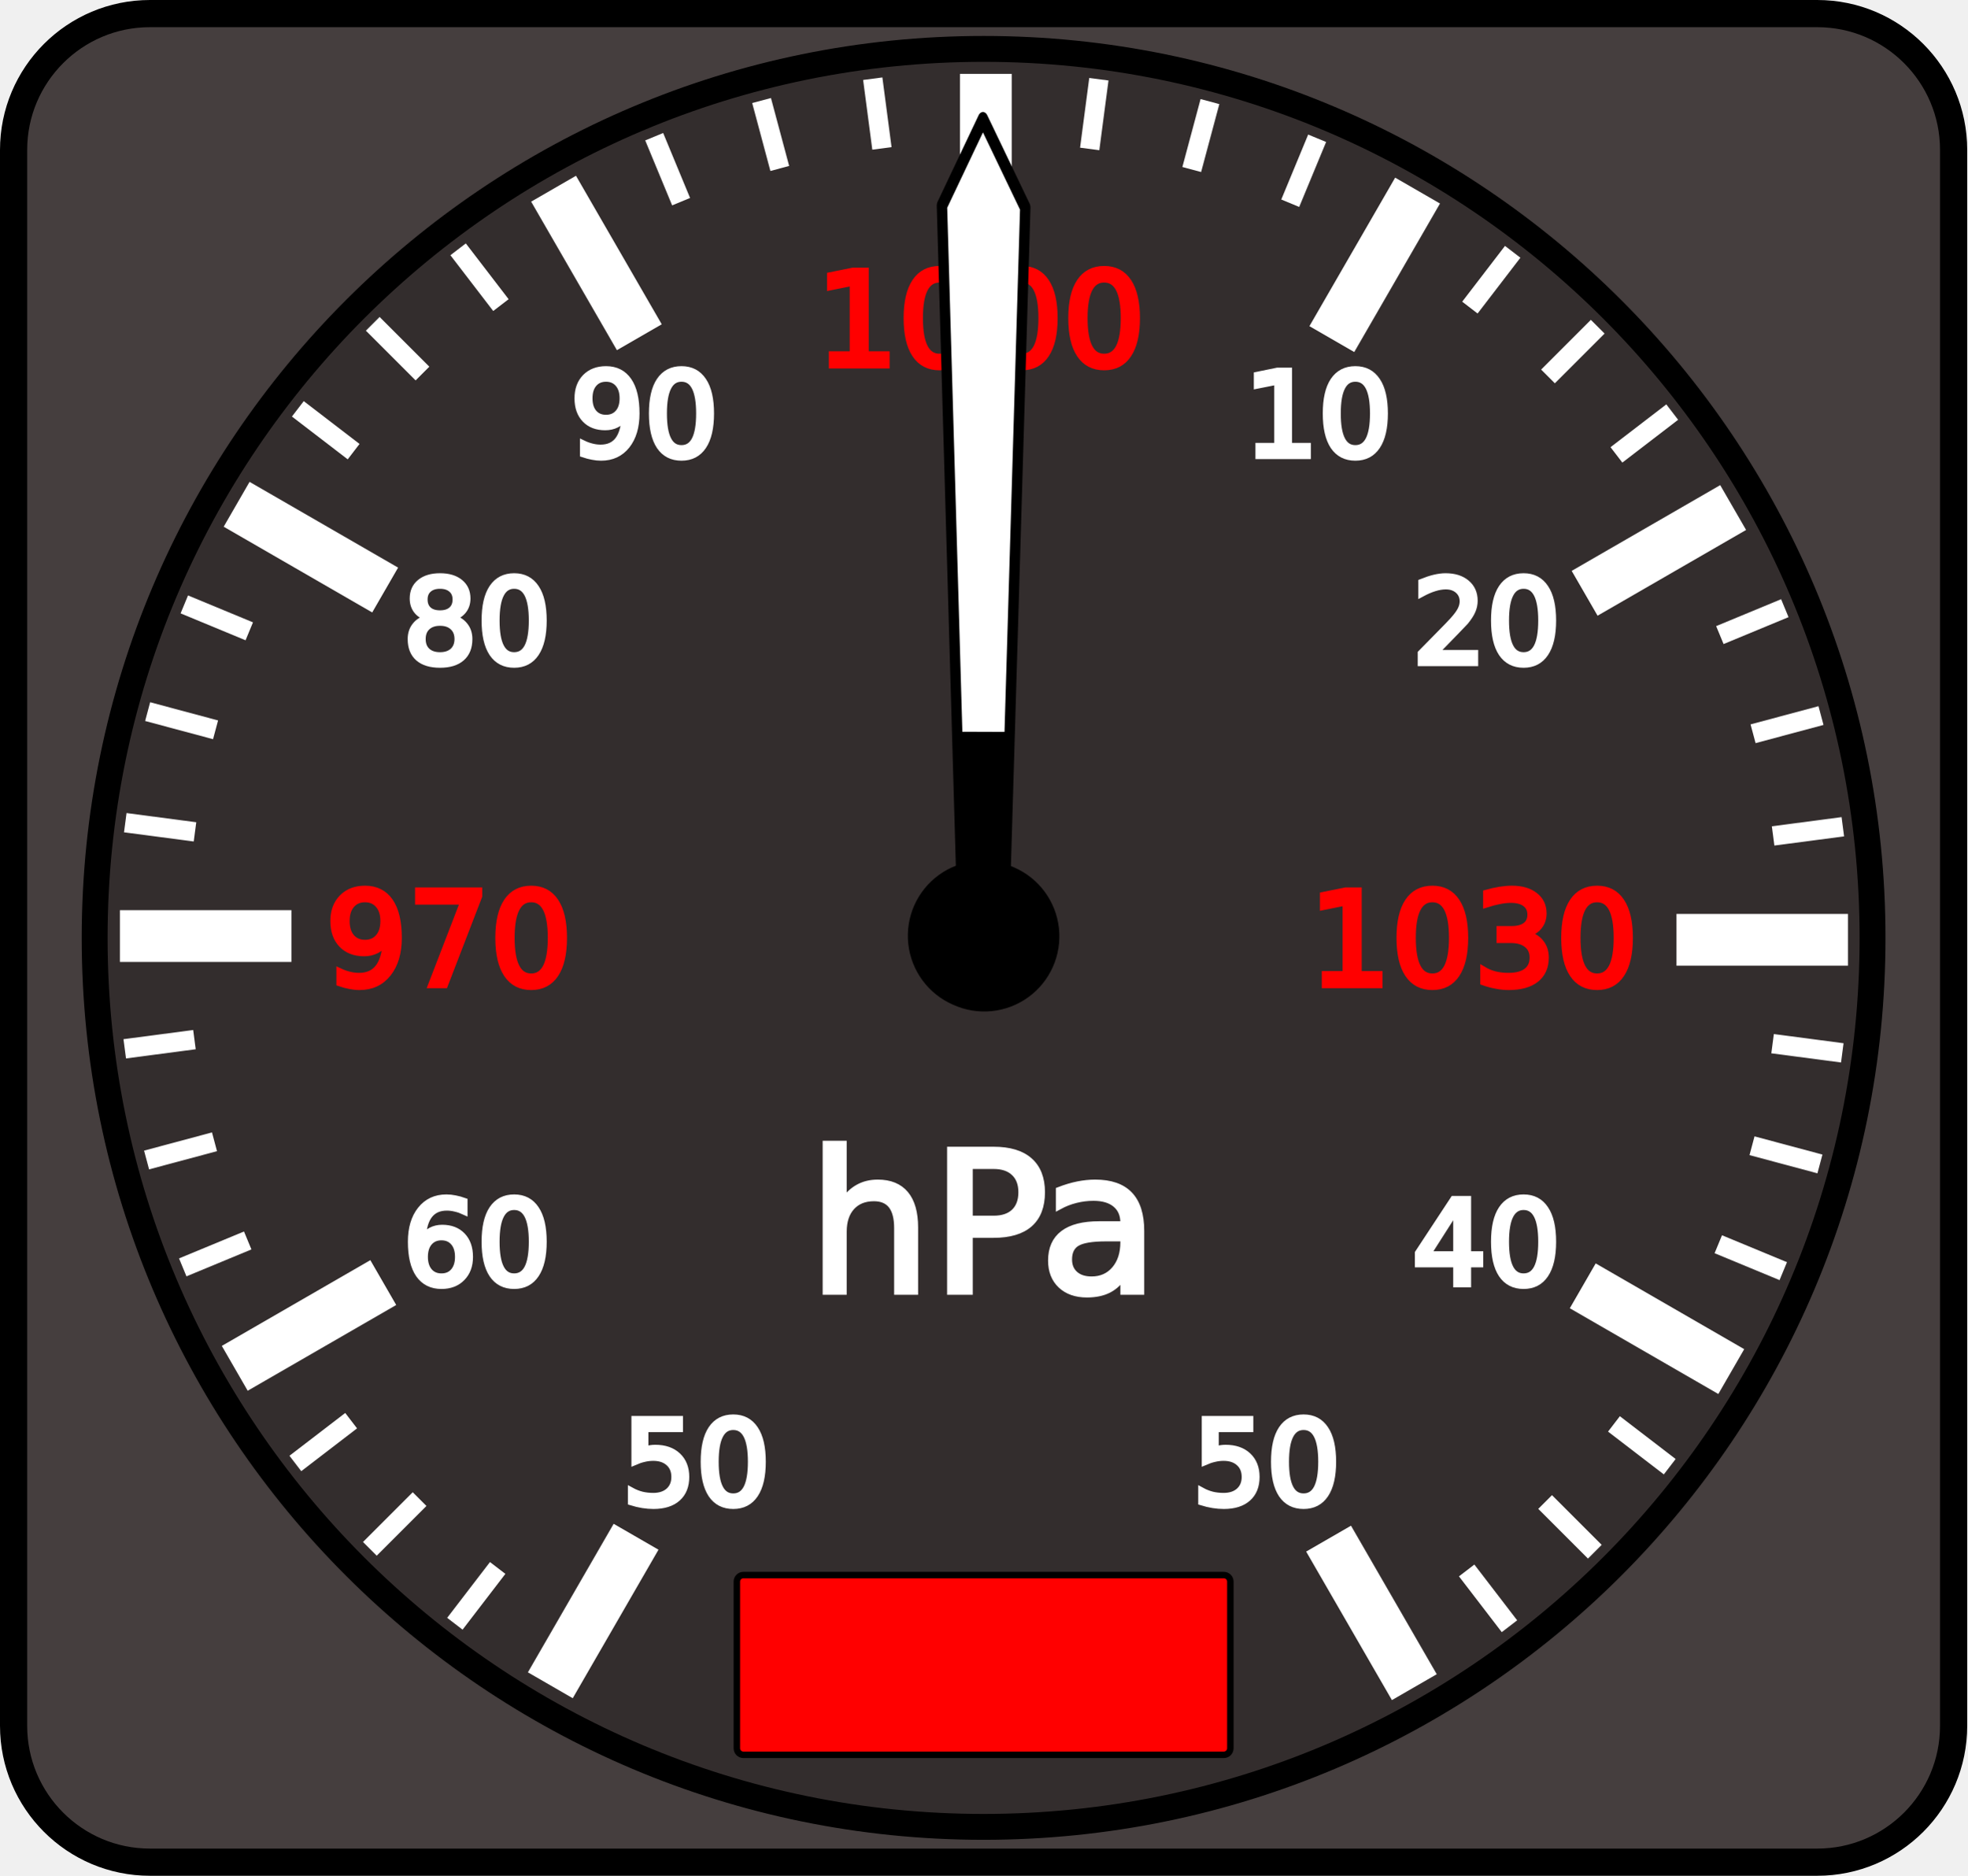
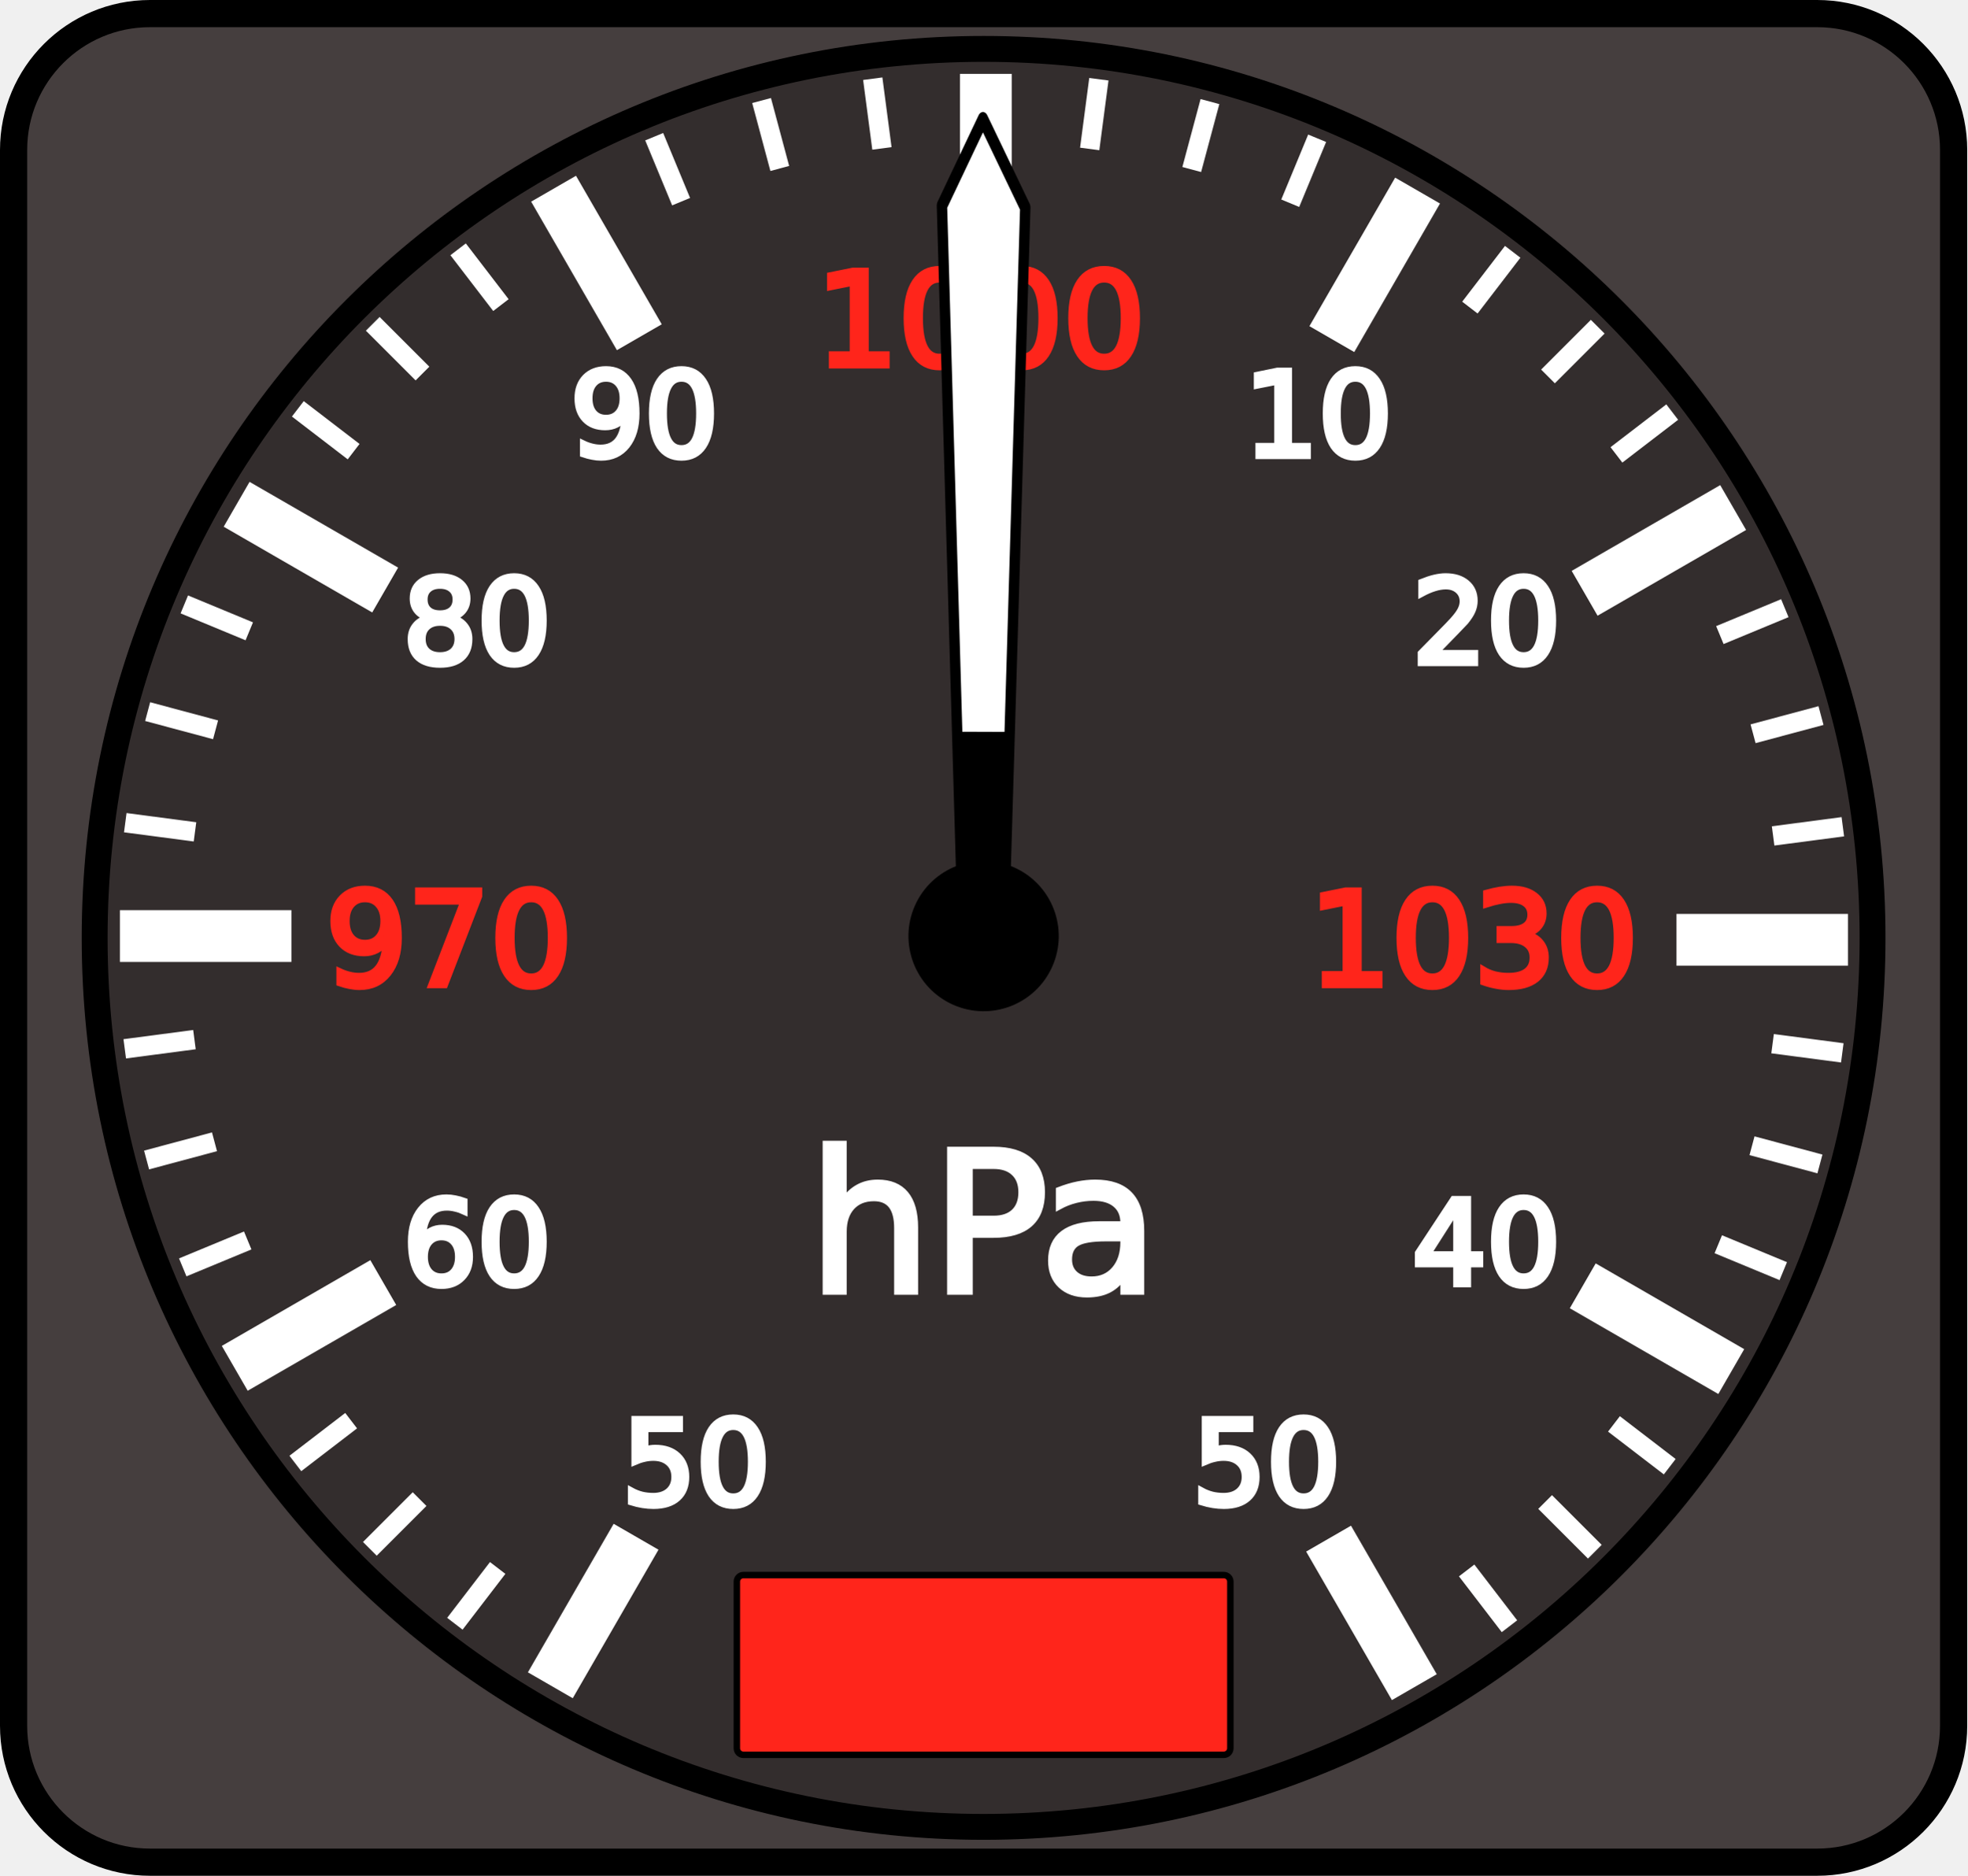
<svg xmlns="http://www.w3.org/2000/svg" xmlns:xlink="http://www.w3.org/1999/xlink" width="304.015" height="289.873" id="svg10068" version="1.1" style="display:inline">
  <defs id="defs10070">
    <marker orient="auto" refY="0" refX="0" id="Arrow2Sstart" style="overflow:visible">
      <path id="path4640" style="font-size:12px;fill-rule:evenodd;stroke-width:0.625;stroke-linejoin:round" d="M 8.719,4.034 -2.207,0.016 8.719,-4.002 c -1.745,2.372 -1.735,5.617 -6e-7,8.035 z" transform="matrix(0.3,0,0,0.3,-0.69,0)" />
    </marker>
    <linearGradient xlink:href="#linearGradient8928" id="linearGradient5318" gradientUnits="userSpaceOnUse" gradientTransform="matrix(2.253294,0,0,2.206809,446.8908,-285.335)" x1="-29.837" y1="285.06" x2="-29.837" y2="342.606" />
    <linearGradient id="linearGradient8928">
      <stop style="stop-color:#ffffff;stop-opacity:0.892;" offset="0" id="stop8930" />
      <stop style="stop-color:#ffffff;stop-opacity:0;" offset="1" id="stop8932" />
    </linearGradient>
  </defs>
  <g style="display:inline" id="background" transform="translate(-228.5638,-366.8542)">
    <rect ry="21.082" y="368.954" x="230.663" height="285.674" width="299.816" id="rect2936" style="fill:#453e3e;fill-opacity:1;stroke:#000000;stroke-width:4.199;stroke-miterlimit:10;stroke-opacity:1;stroke-dasharray:none;stroke-dashoffset:0" />
    <path transform="translate(146.216,-338.5409)" d="m 371.736,850.332 c 0,75.873 -61.507,137.381 -137.381,137.381 -75.873,0 -137.381,-61.507 -137.381,-137.381 0,-75.873 61.507,-137.381 137.381,-137.381 75.873,0 137.381,61.507 137.381,137.381 z" id="path2938" style="fill:#332d2d;fill-opacity:1;stroke:#000000;stroke-width:4;stroke-miterlimit:10;stroke-opacity:1;stroke-dasharray:none;stroke-dashoffset:0" />
    <path id="path3143" d="m 380.915,404.775 0,-26.504" style="fill:none;stroke:#ffffff;stroke-width:8;stroke-linecap:butt;stroke-linejoin:miter;stroke-miterlimit:4;stroke-opacity:1;stroke-dasharray:none;display:inline" />
    <text id="text3233" y="611.775" x="361.79" style="font-size:40px;font-style:normal;font-weight:normal;fill:#000000;fill-opacity:1;stroke:none;display:inline;font-family:Bitstream Vera Sans" xml:space="preserve">
      <tspan style="font-size:32px;fill:#ffffff;fill-opacity:1;stroke:#ffffff;stroke-opacity:1" y="611.775" x="361.79" id="tspan3235" />
    </text>
    <text xml:space="preserve" style="font-size:24px;font-style:normal;font-weight:normal;fill:#000000;fill-opacity:1;stroke:none;display:inline;font-family:Bitstream Vera Sans" x="412.849" y="599.299" id="text4137">
      <tspan id="tspan4139" x="412.849" y="599.299" style="font-size:18px;fill:#ffffff;fill-opacity:1;stroke:#ffffff;stroke-opacity:1">50</tspan>
    </text>
    <text id="text4141" y="599.299" x="324.707" style="font-size:24px;font-style:normal;font-weight:normal;fill:#000000;fill-opacity:1;stroke:none;display:inline;font-family:Bitstream Vera Sans" xml:space="preserve">
      <tspan style="font-size:18px;fill:#ffffff;fill-opacity:1;stroke:#ffffff;stroke-opacity:1" y="599.299" x="324.707" id="tspan3123">50</tspan>
    </text>
    <text xml:space="preserve" style="font-size:40px;font-style:normal;font-weight:normal;fill:#000000;fill-opacity:1;stroke:none;display:inline;font-family:Bitstream Vera Sans" x="353.479" y="566.442" id="text4173">
      <tspan id="tspan4175" x="353.479" y="566.442" style="font-size:30px;fill:#ffffff;fill-opacity:1;stroke:#ffffff;stroke-opacity:1">hPa</tspan>
    </text>
    <path style="fill:none;stroke:#ffffff;stroke-width:8;stroke-linecap:butt;stroke-linejoin:miter;stroke-miterlimit:4;stroke-opacity:1;stroke-dasharray:none;display:inline" d="m 273.601,511.508 -26.504,0" id="path3127" />
    <path style="fill:none;stroke:#ffffff;stroke-width:8;stroke-linecap:butt;stroke-linejoin:miter;stroke-miterlimit:4;stroke-opacity:1;stroke-dasharray:none;display:inline" d="m 487.649,512.089 26.504,0" id="path3131" />
    <path style="fill:none;stroke:#ffffff;stroke-width:8;stroke-linecap:butt;stroke-linejoin:miter;stroke-miterlimit:4;stroke-opacity:1;stroke-dasharray:none;display:inline" d="m 434.388,419.258 13.252,-22.953" id="path3133" />
    <path id="path3135" d="m 473.455,458.538 22.953,-13.252" style="fill:none;stroke:#ffffff;stroke-width:8;stroke-linecap:butt;stroke-linejoin:miter;stroke-miterlimit:4;stroke-opacity:1;stroke-dasharray:none;display:inline" />
    <path id="path3137" d="m 473.165,565.562 22.953,13.252" style="fill:none;stroke:#ffffff;stroke-width:8;stroke-linecap:butt;stroke-linejoin:miter;stroke-miterlimit:4;stroke-opacity:1;stroke-dasharray:none;display:inline" />
    <path style="fill:none;stroke:#ffffff;stroke-width:8;stroke-linecap:butt;stroke-linejoin:miter;stroke-miterlimit:4;stroke-opacity:1;stroke-dasharray:none;display:inline" d="m 433.886,604.629 13.252,22.953" id="path3139" />
    <path style="fill:none;stroke:#ffffff;stroke-width:8;stroke-linecap:butt;stroke-linejoin:miter;stroke-miterlimit:4;stroke-opacity:1;stroke-dasharray:none;display:inline" d="M 327.364,418.968 314.112,396.015" id="path3141" />
    <path id="path3144" d="M 288.085,458.035 265.131,444.783" style="fill:none;stroke:#ffffff;stroke-width:8;stroke-linecap:butt;stroke-linejoin:miter;stroke-miterlimit:4;stroke-opacity:1;stroke-dasharray:none;display:inline" />
    <path id="path3146" d="m 287.795,565.059 -22.953,13.252" style="fill:none;stroke:#ffffff;stroke-width:8;stroke-linecap:butt;stroke-linejoin:miter;stroke-miterlimit:4;stroke-opacity:1;stroke-dasharray:none;display:inline" />
    <path style="fill:none;stroke:#ffffff;stroke-width:8;stroke-linecap:butt;stroke-linejoin:miter;stroke-miterlimit:4;stroke-opacity:1;stroke-dasharray:none;display:inline" d="m 326.862,604.338 -13.252,22.953" id="path3148" />
    <path id="path3150" d="m 364.858,389.789 -1.418,-10.774" style="fill:none;stroke:#ffffff;stroke-width:3;stroke-linecap:butt;stroke-linejoin:miter;stroke-miterlimit:4;stroke-opacity:1;stroke-dasharray:none;display:inline" />
    <path style="fill:none;stroke:#ffffff;stroke-width:3;stroke-linecap:butt;stroke-linejoin:miter;stroke-miterlimit:4;stroke-opacity:1;stroke-dasharray:none;display:inline" d="m 349.071,392.887 -2.813,-10.497" id="path3156" />
    <path id="path3158" d="m 333.822,398.019 -4.159,-10.04" style="fill:none;stroke:#ffffff;stroke-width:3;stroke-linecap:butt;stroke-linejoin:miter;stroke-miterlimit:4;stroke-opacity:1;stroke-dasharray:none;display:inline" />
    <path style="fill:none;stroke:#ffffff;stroke-width:3;stroke-linecap:butt;stroke-linejoin:miter;stroke-miterlimit:4;stroke-opacity:1;stroke-dasharray:none;display:inline" d="m 305.974,414.002 -6.615,-8.621" id="path3160" />
    <path id="path3162" d="m 293.851,424.579 -7.684,-7.684" style="fill:none;stroke:#ffffff;stroke-width:3;stroke-linecap:butt;stroke-linejoin:miter;stroke-miterlimit:4;stroke-opacity:1;stroke-dasharray:none;display:inline" />
    <path style="fill:none;stroke:#ffffff;stroke-width:3;stroke-linecap:butt;stroke-linejoin:miter;stroke-miterlimit:4;stroke-opacity:1;stroke-dasharray:none;display:inline" d="m 283.212,436.648 -8.621,-6.615" id="path3164" />
    <path id="path3166" d="m 267.086,464.414 -10.04,-4.159" style="fill:none;stroke:#ffffff;stroke-width:3;stroke-linecap:butt;stroke-linejoin:miter;stroke-miterlimit:4;stroke-opacity:1;stroke-dasharray:none;display:inline" />
    <path style="fill:none;stroke:#ffffff;stroke-width:3;stroke-linecap:butt;stroke-linejoin:miter;stroke-miterlimit:4;stroke-opacity:1;stroke-dasharray:none;display:inline" d="m 261.876,479.635 -10.497,-2.813" id="path3168" />
    <path id="path3170" d="m 258.697,495.407 -10.774,-1.418" style="fill:none;stroke:#ffffff;stroke-width:3;stroke-linecap:butt;stroke-linejoin:miter;stroke-miterlimit:4;stroke-opacity:1;stroke-dasharray:none;display:inline" />
    <path style="fill:none;stroke:#ffffff;stroke-width:3;stroke-linecap:butt;stroke-linejoin:miter;stroke-miterlimit:4;stroke-opacity:1;stroke-dasharray:none;display:inline" d="m 258.614,527.515 -10.774,1.418" id="path3172" />
    <path id="path3174" d="m 261.712,543.303 -10.497,2.813" style="fill:none;stroke:#ffffff;stroke-width:3;stroke-linecap:butt;stroke-linejoin:miter;stroke-miterlimit:4;stroke-opacity:1;stroke-dasharray:none;display:inline" />
    <path style="fill:none;stroke:#ffffff;stroke-width:3;stroke-linecap:butt;stroke-linejoin:miter;stroke-miterlimit:4;stroke-opacity:1;stroke-dasharray:none;display:inline" d="m 266.845,558.551 -10.04,4.159" id="path3176" />
    <path id="path3178" d="m 282.828,586.399 -8.621,6.615" style="fill:none;stroke:#ffffff;stroke-width:3;stroke-linecap:butt;stroke-linejoin:miter;stroke-miterlimit:4;stroke-opacity:1;stroke-dasharray:none;display:inline" />
    <path style="fill:none;stroke:#ffffff;stroke-width:3;stroke-linecap:butt;stroke-linejoin:miter;stroke-miterlimit:4;stroke-opacity:1;stroke-dasharray:none;display:inline" d="m 293.405,598.522 -7.684,7.684" id="path3180" />
    <path id="path3182" d="m 305.474,609.161 -6.615,8.621" style="fill:none;stroke:#ffffff;stroke-width:3;stroke-linecap:butt;stroke-linejoin:miter;stroke-miterlimit:4;stroke-opacity:1;stroke-dasharray:none;display:inline" />
    <path style="fill:none;stroke:#ffffff;stroke-width:3;stroke-linecap:butt;stroke-linejoin:miter;stroke-miterlimit:4;stroke-opacity:1;stroke-dasharray:none;display:inline" d="m 396.967,389.871 1.418,-10.774" id="path3184" />
    <path id="path3186" d="m 412.738,393.05 2.813,-10.497" style="fill:none;stroke:#ffffff;stroke-width:3;stroke-linecap:butt;stroke-linejoin:miter;stroke-miterlimit:4;stroke-opacity:1;stroke-dasharray:none;display:inline" />
    <path style="fill:none;stroke:#ffffff;stroke-width:3;stroke-linecap:butt;stroke-linejoin:miter;stroke-miterlimit:4;stroke-opacity:1;stroke-dasharray:none;display:inline" d="m 427.96,398.261 4.159,-10.04" id="path3188" />
    <path id="path3190" d="m 455.725,414.387 6.615,-8.621" style="fill:none;stroke:#ffffff;stroke-width:3;stroke-linecap:butt;stroke-linejoin:miter;stroke-miterlimit:4;stroke-opacity:1;stroke-dasharray:none;display:inline" />
    <path style="fill:none;stroke:#ffffff;stroke-width:3;stroke-linecap:butt;stroke-linejoin:miter;stroke-miterlimit:4;stroke-opacity:1;stroke-dasharray:none;display:inline" d="m 467.794,425.026 7.684,-7.684" id="path3192" />
    <path id="path3194" d="m 478.371,437.149 8.621,-6.615" style="fill:none;stroke:#ffffff;stroke-width:3;stroke-linecap:butt;stroke-linejoin:miter;stroke-miterlimit:4;stroke-opacity:1;stroke-dasharray:none;display:inline" />
    <path style="fill:none;stroke:#ffffff;stroke-width:3;stroke-linecap:butt;stroke-linejoin:miter;stroke-miterlimit:4;stroke-opacity:1;stroke-dasharray:none;display:inline" d="m 494.354,464.997 10.04,-4.159" id="path3196" />
    <path id="path3198" d="m 499.487,480.245 10.497,-2.813" style="fill:none;stroke:#ffffff;stroke-width:3;stroke-linecap:butt;stroke-linejoin:miter;stroke-miterlimit:4;stroke-opacity:1;stroke-dasharray:none;display:inline" />
    <path style="fill:none;stroke:#ffffff;stroke-width:3;stroke-linecap:butt;stroke-linejoin:miter;stroke-miterlimit:4;stroke-opacity:1;stroke-dasharray:none;display:inline" d="m 502.585,496.033 10.774,-1.418" id="path3200" />
    <path id="path3202" d="m 502.502,528.141 10.774,1.418" style="fill:none;stroke:#ffffff;stroke-width:3;stroke-linecap:butt;stroke-linejoin:miter;stroke-miterlimit:4;stroke-opacity:1;stroke-dasharray:none;display:inline" />
    <path style="fill:none;stroke:#ffffff;stroke-width:3;stroke-linecap:butt;stroke-linejoin:miter;stroke-miterlimit:4;stroke-opacity:1;stroke-dasharray:none;display:inline" d="m 499.323,543.913 10.497,2.813" id="path3204" />
    <path id="path3206" d="m 494.113,559.134 10.04,4.159" style="fill:none;stroke:#ffffff;stroke-width:3;stroke-linecap:butt;stroke-linejoin:miter;stroke-miterlimit:4;stroke-opacity:1;stroke-dasharray:none;display:inline" />
    <path style="fill:none;stroke:#ffffff;stroke-width:3;stroke-linecap:butt;stroke-linejoin:miter;stroke-miterlimit:4;stroke-opacity:1;stroke-dasharray:none;display:inline" d="m 477.987,586.9 8.621,6.615" id="path3208" />
    <path id="path3210" d="m 467.348,598.969 7.684,7.684" style="fill:none;stroke:#ffffff;stroke-width:3;stroke-linecap:butt;stroke-linejoin:miter;stroke-miterlimit:4;stroke-opacity:1;stroke-dasharray:none;display:inline" />
    <path style="fill:none;stroke:#ffffff;stroke-width:3;stroke-linecap:butt;stroke-linejoin:miter;stroke-miterlimit:4;stroke-opacity:1;stroke-dasharray:none;display:inline" d="m 455.225,609.546 6.615,8.621" id="path3212" />
    <text xml:space="preserve" style="font-size:24px;font-style:normal;font-weight:normal;fill:#000000;fill-opacity:1;stroke:none;display:inline;font-family:Bitstream Vera Sans" x="316.707" y="437.299" id="text3214">
      <tspan id="tspan3216" x="316.707" y="437.299" style="font-size:18px;fill:#ffffff;fill-opacity:1;stroke:#ffffff;stroke-opacity:1">90</tspan>
    </text>
    <text id="text3222" y="437.299" x="420.849" style="font-size:24px;font-style:normal;font-weight:normal;fill:#000000;fill-opacity:1;stroke:none;display:inline;font-family:Bitstream Vera Sans" xml:space="preserve">
      <tspan style="font-size:18px;fill:#ffffff;fill-opacity:1;stroke:#ffffff;stroke-opacity:1" y="437.299" x="420.849" id="tspan3224">10</tspan>
    </text>
-     <text xml:space="preserve" style="font-size:24px;font-style:normal;font-weight:normal;fill:#ff0000;fill-opacity:1;stroke:#ff0000;display:inline;font-family:Bitstream Vera Sans;stroke-opacity:1" x="354.673" y="423.299" id="text3228">
-       <tspan id="tspan3230" x="354.673" y="423.299" style="font-size:20px;fill:#ff0000;fill-opacity:1;stroke:#ff0000;stroke-opacity:1">1000</tspan>
+     <text xml:space="preserve" style="font-size:24px;font-style:normal;font-weight:normal;fill:#ff251b;fill-opacity:1;stroke:#ff251b;display:inline;font-family:Bitstream Vera Sans;stroke-opacity:1" x="354.673" y="423.299" id="text3228">
+       <tspan id="tspan3230" x="354.673" y="423.299" style="font-size:20px;fill:#ff251b;fill-opacity:1;stroke:#ff251b;stroke-opacity:1">1000</tspan>
    </text>
    <text xml:space="preserve" style="font-size:24px;font-style:normal;font-weight:normal;fill:#000000;fill-opacity:1;stroke:none;display:inline;font-family:Bitstream Vera Sans" x="446.849" y="469.299" id="text3246">
      <tspan id="tspan3248" x="446.849" y="469.299" style="font-size:18px;fill:#ffffff;fill-opacity:1;stroke:#ffffff;stroke-opacity:1">20</tspan>
    </text>
    <text id="text3254" y="565.299" x="446.849" style="font-size:24px;font-style:normal;font-weight:normal;fill:#000000;fill-opacity:1;stroke:none;display:inline;font-family:Bitstream Vera Sans" xml:space="preserve">
      <tspan style="font-size:18px;fill:#ffffff;fill-opacity:1;stroke:#ffffff;stroke-opacity:1" y="565.299" x="446.849" id="tspan3256">40</tspan>
    </text>
    <text xml:space="preserve" style="font-size:24px;font-style:normal;font-weight:normal;fill:#000000;fill-opacity:1;stroke:none;display:inline;font-family:Bitstream Vera Sans" x="290.849" y="565.299" id="text3262">
      <tspan id="tspan3264" x="290.849" y="565.299" style="font-size:18px;fill:#ffffff;fill-opacity:1;stroke:#ffffff;stroke-opacity:1">60</tspan>
    </text>
    <text id="text3270" y="469.299" x="290.849" style="font-size:24px;font-style:normal;font-weight:normal;fill:#000000;fill-opacity:1;stroke:none;display:inline;font-family:Bitstream Vera Sans" xml:space="preserve">
      <tspan style="font-size:18px;fill:#ffffff;fill-opacity:1;stroke:#ffffff;stroke-opacity:1" y="469.299" x="290.849" id="tspan3272">80</tspan>
    </text>
-     <text xml:space="preserve" style="font-size:24px;font-style:normal;font-weight:normal;fill:#ff0000;fill-opacity:1;stroke:#ff0000;display:inline;font-family:Bitstream Vera Sans;stroke-opacity:1" x="278.849" y="519.071" id="text3278">
-       <tspan id="tspan3280" x="278.849" y="519.071" style="font-size:20px;fill:#ff0000;fill-opacity:1;stroke:#ff0000;stroke-opacity:1">970</tspan>
+     <text xml:space="preserve" style="font-size:24px;font-style:normal;font-weight:normal;fill:#ff251b;fill-opacity:1;stroke:#ff251b;display:inline;font-family:Bitstream Vera Sans;stroke-opacity:1" x="278.849" y="519.071" id="text3278">
+       <tspan id="tspan3280" x="278.849" y="519.071" style="font-size:20px;fill:#ff251b;fill-opacity:1;stroke:#ff251b;stroke-opacity:1">970</tspan>
    </text>
-     <text id="text3286" y="519.071" x="430.849" style="font-size:24px;font-style:normal;font-weight:normal;fill:#ff0000;fill-opacity:1;stroke:#ff0000;display:inline;font-family:Bitstream Vera Sans;stroke-opacity:1" xml:space="preserve">
-       <tspan style="font-size:20px;fill:#ff0000;fill-opacity:1;stroke:#ff0000;stroke-opacity:1" y="519.071" x="430.849" id="tspan3288">1030</tspan>
+     <text id="text3286" y="519.071" x="430.849" style="font-size:24px;font-style:normal;font-weight:normal;fill:#ff251b;fill-opacity:1;stroke:#ff251b;display:inline;font-family:Bitstream Vera Sans;stroke-opacity:1" xml:space="preserve">
+       <tspan style="font-size:20px;fill:#ff251b;fill-opacity:1;stroke:#ff251b;stroke-opacity:1" y="519.071" x="430.849" id="tspan3288">1030</tspan>
    </text>
-     <rect style="fill:#ff0000;fill-opacity:1;stroke:#000000;stroke-width:1;stroke-linecap:round;stroke-linejoin:round;stroke-miterlimit:4;stroke-opacity:1;stroke-dasharray:none" id="needle-text" width="76.267" height="27.779" x="342.438" y="610.26" ry="1.01" />
+     <rect style="fill:#ff251b;fill-opacity:1;stroke:#000000;stroke-width:1;stroke-linecap:round;stroke-linejoin:round;stroke-miterlimit:4;stroke-opacity:1;stroke-dasharray:none" id="needle-text" width="76.267" height="27.779" x="342.438" y="610.26" ry="1.01" />
  </g>
  <g transform="translate(-228.5638,-366.8542)" style="display:inline" id="needle">
    <g id="g4454">
-       <path style="fill:#000000;fill-opacity:1;stroke:#000000;stroke-opacity:1" id="path4426" d="m 343.957,326.568 a 11.112,11.112 0 1 1 -22.223,0 11.112,11.112 0 1 1 22.223,0 z" transform="matrix(0.4064942,-0.9136533,0.9136533,0.4064942,-53.09781,682.8684)" />
+       <path style="fill:#000000;fill-opacity:1;stroke:#000000;stroke-opacity:1" id="path4426" d="m 343.957,326.568 c 0,6.137 -4.975,11.112 -11.112,11.112 -6.137,0 -11.112,-4.975 -11.112,-11.112 0,-6.137 4.975,-11.112 11.112,-11.112 6.137,0 11.112,4.975 11.112,11.112 z" transform="matrix(0.4064942,-0.9136533,0.9136533,0.4064942,-53.09781,682.8684)" />
      <g transform="matrix(0.8021473,0,0,1.125285,75.29707,-63.01454)" id="g4440">
        <path id="path4428" d="m 380.444,398.39 -7.898,11.867 3.697,91.126 8.581,-0.224 3.773,-90.646 -8.153,-12.124 z" style="fill:#ffffff;fill-opacity:1;stroke:#000000;stroke-width:2;stroke-linecap:butt;stroke-linejoin:round;stroke-miterlimit:4;stroke-opacity:1;stroke-dasharray:none" />
        <path id="path4430" d="m 375.153,482.969 10.841,0.027 -1.181,19.258 -8.573,0.292 -1.087,-19.576 z" style="fill:#000000;fill-opacity:1;stroke:#000000;stroke-width:0.944px;stroke-linecap:butt;stroke-linejoin:miter;stroke-opacity:1" />
      </g>
    </g>
    <rect ry="21.082" y="368.954" x="230.663" height="285.674" width="299.816" id="rect7387" style="fill:none;stroke:none;display:inline" />
  </g>
</svg>
